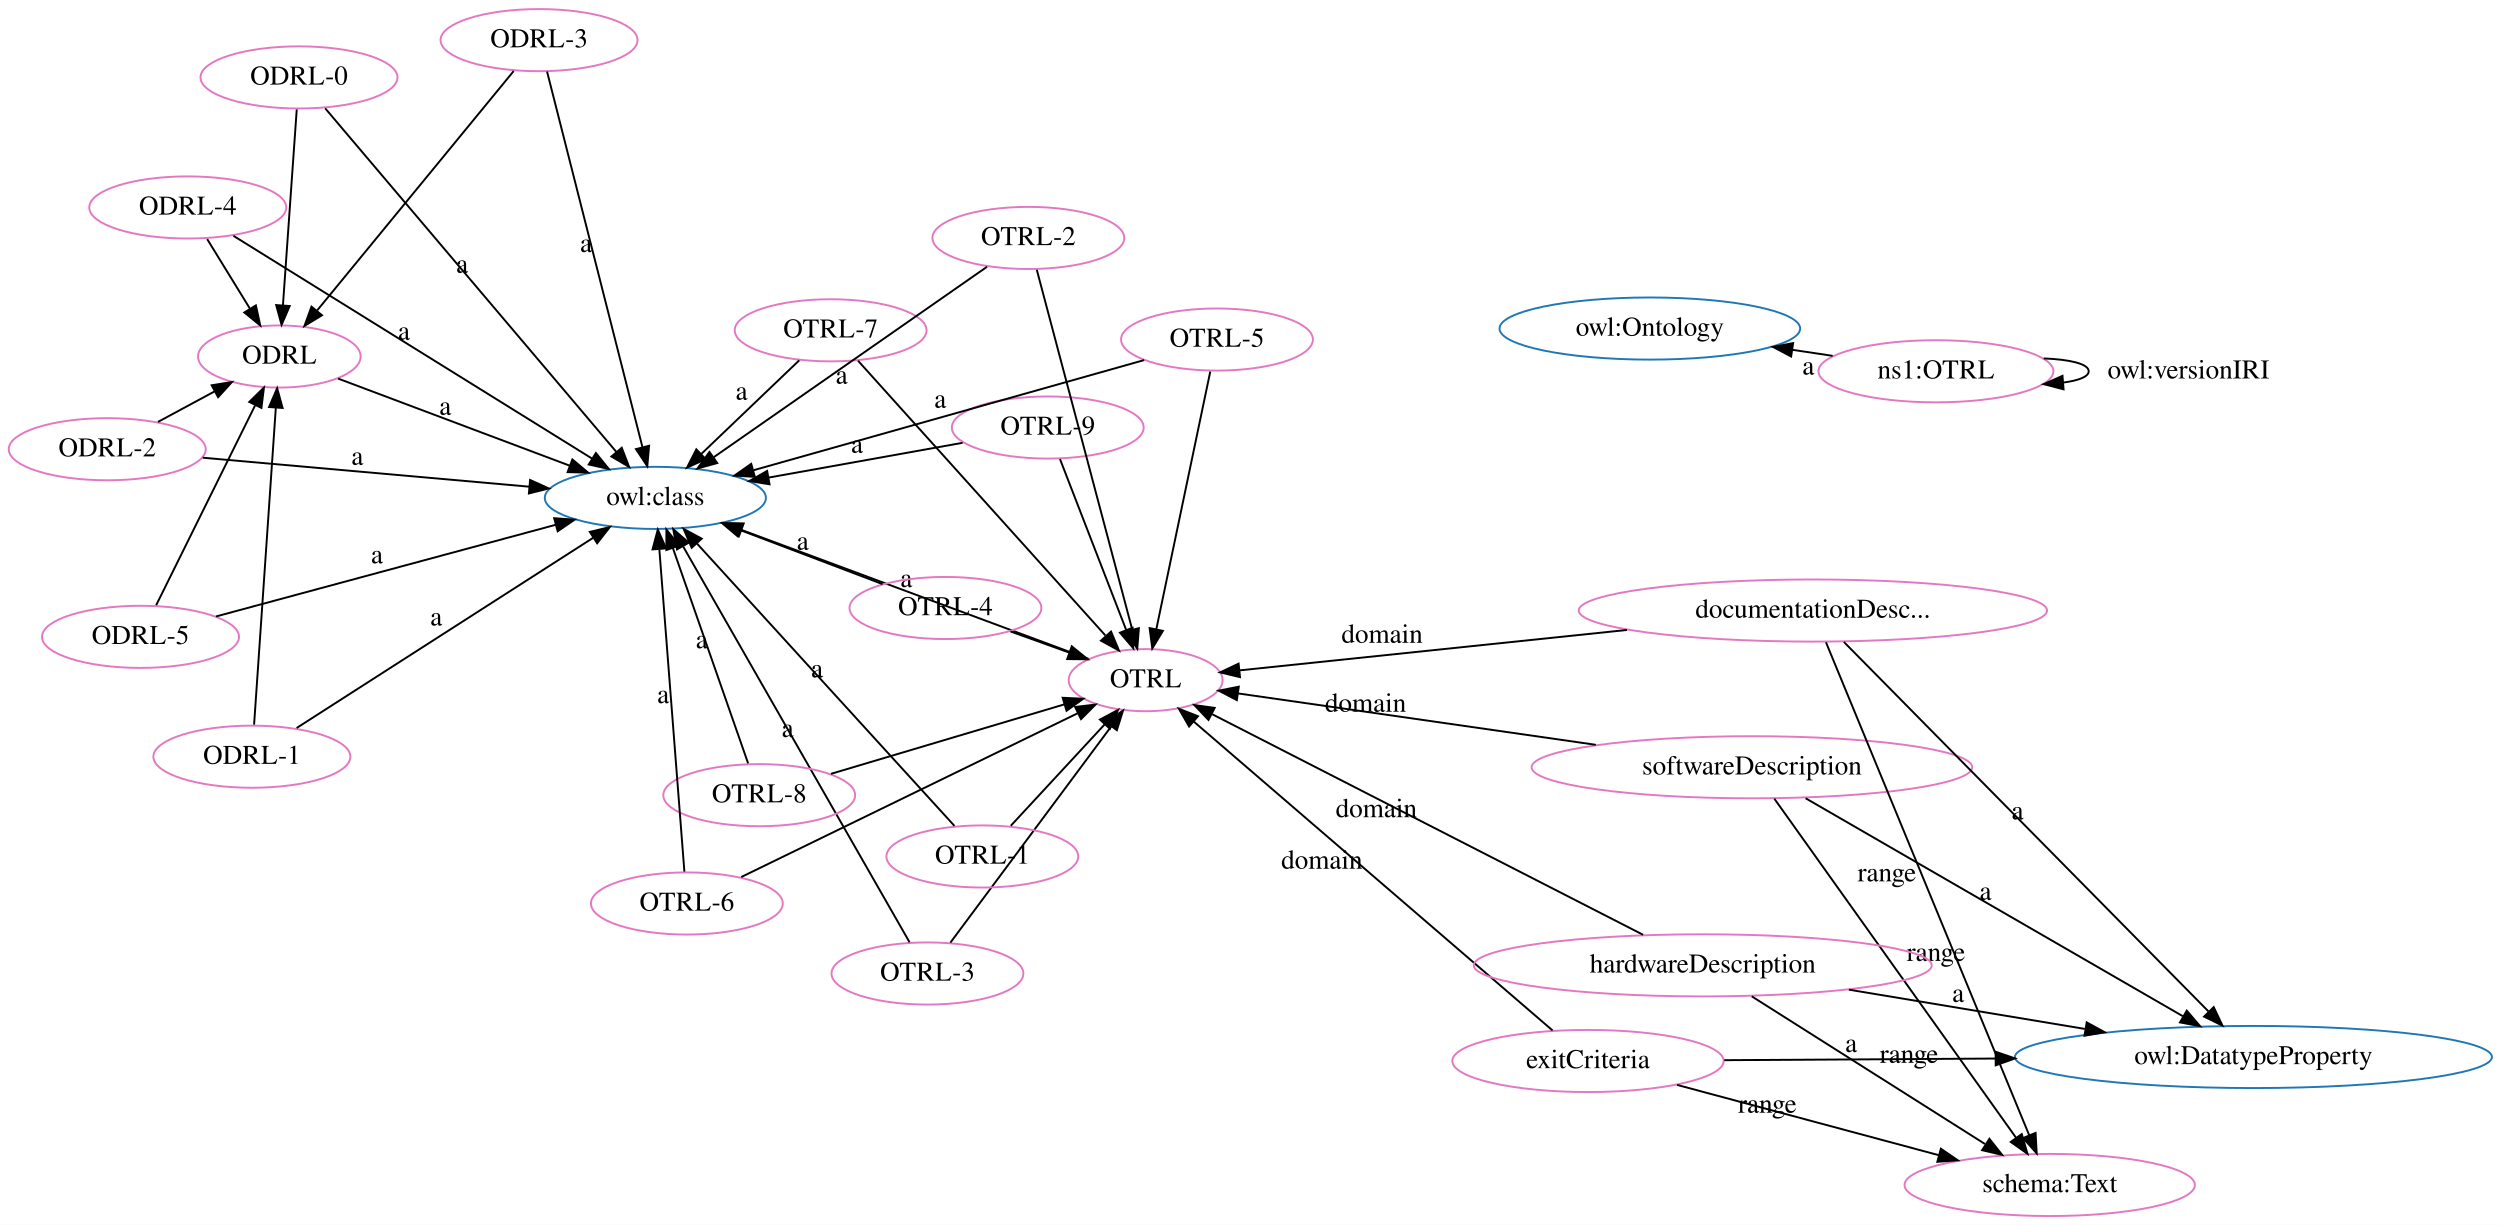
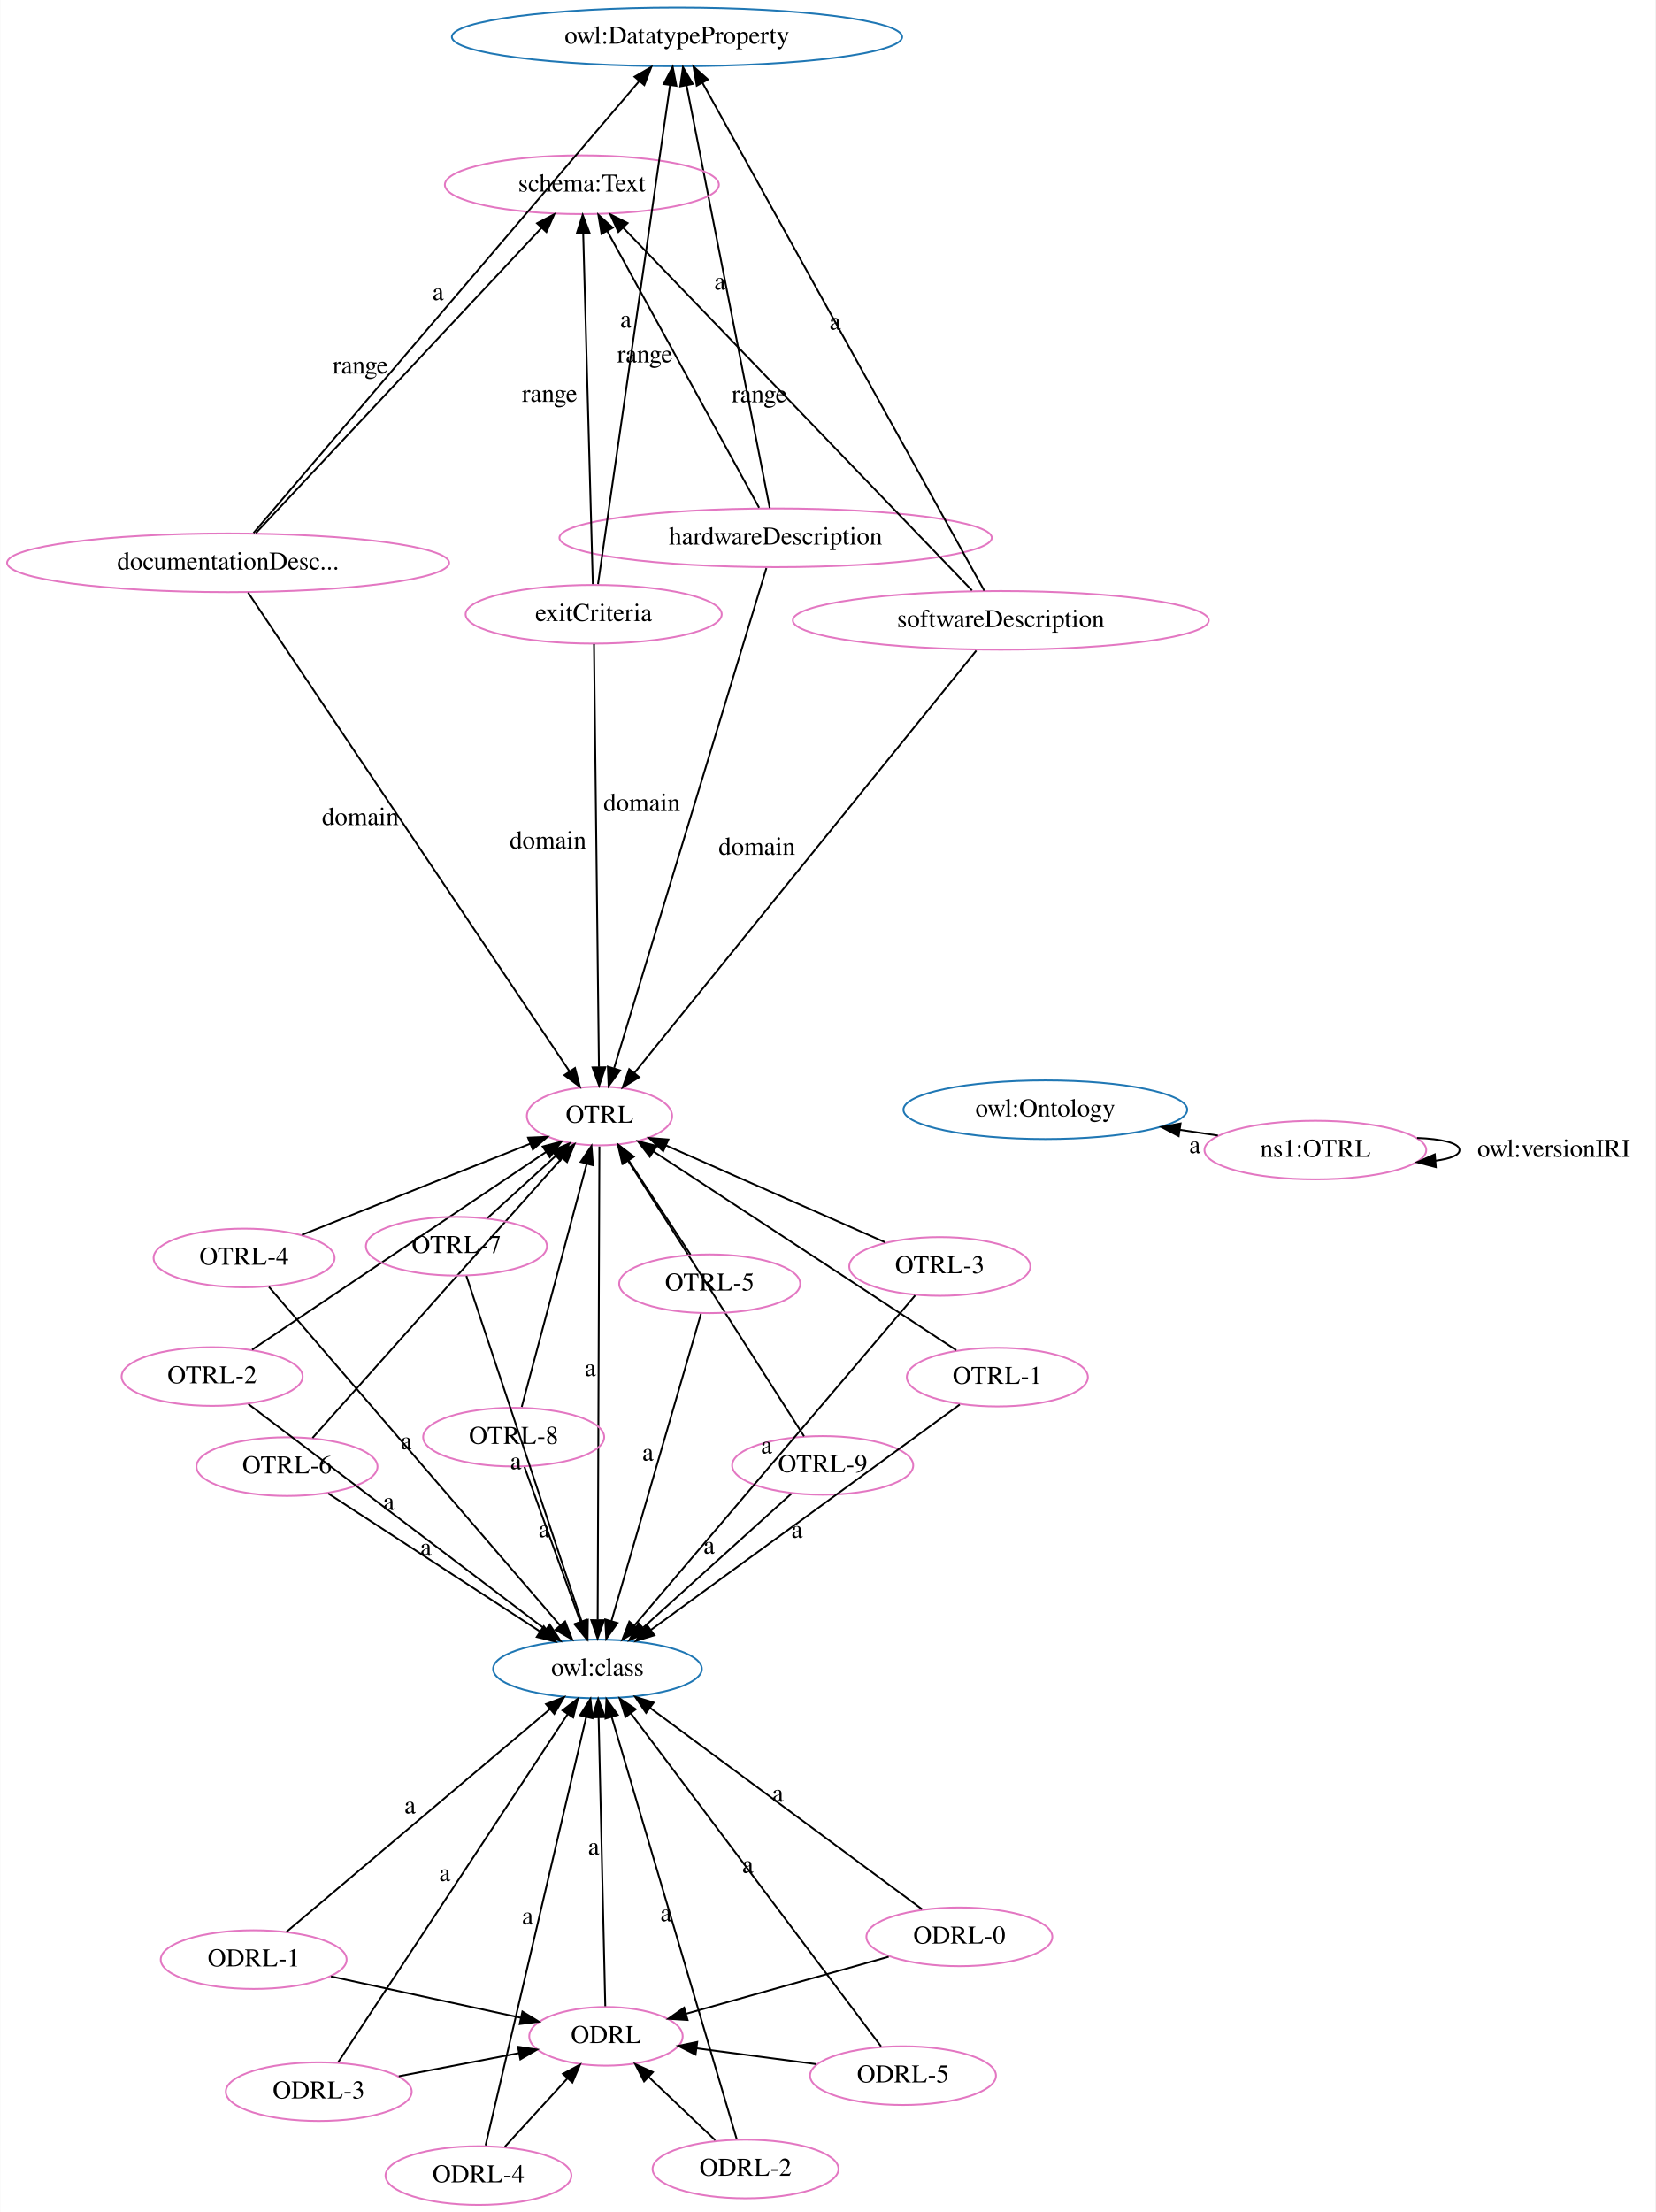
- <svg xmlns="http://www.w3.org/2000/svg" width="1290pt" height="632pt" viewBox="0.00 0.00 1290.00 632.00">
-   <g id="graph0" class="graph" transform="scale(1 1) rotate(0) translate(4 628)">
-     <polygon fill="white" stroke="transparent" points="-4,4 -4,-628 1286,-628 1286,4 -4,4" />
+ <svg xmlns="http://www.w3.org/2000/svg" width="905pt" height="1209pt" viewBox="0.00 0.00 904.76 1209.00">
+   <g id="graph0" class="graph" transform="scale(1 1) rotate(0) translate(4 1205)">
+     <polygon fill="white" stroke="transparent" points="-4,4 -4,-1205 900.76,-1205 900.76,4 -4,4" />
    <g id="node1" class="node">
-       <ellipse fill="none" stroke="#1f77b4" cx="1158.77" cy="-82.59" rx="123.07" ry="16.03" />
-       <text text-anchor="middle" x="1158.77" y="-78.89" font-family="Times,serif" font-size="14.00">owl:DatatypeProperty</text>
+       <ellipse fill="none" stroke="#1f77b4" cx="567.32" cy="-598.47" rx="77.56" ry="16.03" />
+       <text text-anchor="middle" x="567.32" y="-594.77" font-family="Times,serif" font-size="14.00">owl:Ontology</text>
    </g>
    <g id="node2" class="node">
-       <ellipse fill="none" stroke="#e377c2" cx="587.15" cy="-277.04" rx="39.7" ry="16.03" />
-       <text text-anchor="middle" x="587.15" y="-273.34" font-family="Times,serif" font-size="14.00">OTRL</text>
+       <ellipse fill="none" stroke="#e377c2" cx="327.16" cy="-92.02" rx="41.94" ry="16.03" />
+       <text text-anchor="middle" x="327.16" y="-88.32" font-family="Times,serif" font-size="14.00">ODRL</text>
    </g>
    <g id="node3" class="node">
-       <ellipse fill="none" stroke="#1f77b4" cx="334.16" cy="-371.09" rx="57.05" ry="16.03" />
-       <text text-anchor="middle" x="334.16" y="-367.39" font-family="Times,serif" font-size="14.00">owl:class</text>
+       <ellipse fill="none" stroke="#1f77b4" cx="322.52" cy="-292.83" rx="57.05" ry="16.03" />
+       <text text-anchor="middle" x="322.52" y="-289.13" font-family="Times,serif" font-size="14.00">owl:class</text>
+     </g>
+     <g id="edge28" class="edge">
+       <path fill="none" stroke="black" d="M326.78,-108.46C325.98,-143.18 324.1,-224.28 323.13,-266.39" />
+       <polygon fill="black" stroke="black" points="319.63,-266.37 322.9,-276.45 326.63,-266.53 319.63,-266.37" />
+       <text text-anchor="middle" x="320.45" y="-191.22" font-family="Times,serif" font-size="14.00">a</text>
+     </g>
+     <g id="node4" class="node">
+       <ellipse fill="none" stroke="#e377c2" cx="323.62" cy="-595.03" rx="39.7" ry="16.03" />
+       <text text-anchor="middle" x="323.62" y="-591.33" font-family="Times,serif" font-size="14.00">OTRL</text>
+     </g>
+     <g id="edge34" class="edge">
+       <path fill="none" stroke="black" d="M323.56,-578.35C323.38,-528.61 322.84,-380.97 322.62,-319.82" />
+       <polygon fill="black" stroke="black" points="326.12,-319.44 322.58,-309.45 319.12,-319.47 326.12,-319.44" />
+       <text text-anchor="middle" x="318.59" y="-452.88" font-family="Times,serif" font-size="14.00">a</text>
+     </g>
+     <g id="node5" class="node">
+       <ellipse fill="none" stroke="#1f77b4" cx="365.99" cy="-1184.84" rx="123.07" ry="16.03" />
+       <text text-anchor="middle" x="365.99" y="-1181.14" font-family="Times,serif" font-size="14.00">owl:DatatypeProperty</text>
+     </g>
+     <g id="node6" class="node">
+       <ellipse fill="none" stroke="#e377c2" cx="489.53" cy="-70.53" rx="50.82" ry="16.03" />
+       <text text-anchor="middle" x="489.53" y="-66.83" font-family="Times,serif" font-size="14.00">ODRL-5</text>
+     </g>
+     <g id="edge27" class="edge">
+       <path fill="none" stroke="black" d="M442.13,-76.81C421.54,-79.53 397.41,-82.72 376.6,-85.48" />
+       <polygon fill="black" stroke="black" points="376.13,-82.01 366.67,-86.79 377.05,-88.95 376.13,-82.01" />
+     </g>
+     <g id="edge32" class="edge">
+       <path fill="none" stroke="black" d="M477.52,-86.52C448.64,-124.96 375.17,-222.75 340.78,-268.51" />
+       <polygon fill="black" stroke="black" points="337.85,-266.59 334.65,-276.69 343.45,-270.79 337.85,-266.59" />
+       <text text-anchor="middle" x="404.65" y="-181.32" font-family="Times,serif" font-size="14.00">a</text>
+     </g>
+     <g id="node7" class="node">
+       <ellipse fill="none" stroke="#e377c2" cx="257.46" cy="-15.9" rx="50.82" ry="16.03" />
+       <text text-anchor="middle" x="257.46" y="-12.2" font-family="Times,serif" font-size="14.00">ODRL-4</text>
+     </g>
+     <g id="edge30" class="edge">
+       <path fill="none" stroke="black" d="M271.9,-31.68C281.78,-42.46 295.04,-56.94 306.09,-69.01" />
+       <polygon fill="black" stroke="black" points="303.64,-71.52 312.97,-76.53 308.8,-66.79 303.64,-71.52" />
+     </g>
+     <g id="edge35" class="edge">
+       <path fill="none" stroke="black" d="M261.34,-32.4C272.21,-78.67 303.06,-210 316.33,-266.47" />
+       <polygon fill="black" stroke="black" points="312.97,-267.48 318.66,-276.42 319.78,-265.88 312.97,-267.48" />
+       <text text-anchor="middle" x="284.33" y="-153.24" font-family="Times,serif" font-size="14.00">a</text>
+     </g>
+     <g id="node8" class="node">
+       <ellipse fill="none" stroke="#e377c2" cx="714.95" cy="-576.42" rx="60.62" ry="16.03" />
+       <text text-anchor="middle" x="714.95" y="-572.72" font-family="Times,serif" font-size="14.00">ns1:OTRL</text>
+     </g>
+     <g id="edge5" class="edge">
+       <path fill="none" stroke="black" d="M661.65,-584.38C654.94,-585.38 647.98,-586.42 641.02,-587.46" />
+       <polygon fill="black" stroke="black" points="640.22,-584.04 630.85,-588.98 641.26,-590.96 640.22,-584.04" />
+       <text text-anchor="middle" x="649.08" y="-574.72" font-family="Times,serif" font-size="14.00">a</text>
+     </g>
+     <g id="edge18" class="edge">
+       <path fill="none" stroke="black" d="M770.55,-583.05C783.89,-582.53 793.76,-580.32 793.76,-576.42 793.76,-573.58 788.55,-571.64 780.58,-570.59" />
+       <polygon fill="black" stroke="black" points="780.8,-567.1 770.55,-569.78 780.24,-574.07 780.8,-567.1" />
+       <text text-anchor="middle" x="845.26" y="-572.72" font-family="Times,serif" font-size="14.00">owl:versionIRI</text>
+     </g>
+     <g id="node9" class="node">
+       <ellipse fill="none" stroke="#e377c2" cx="170.14" cy="-61.76" rx="50.82" ry="16.03" />
+       <text text-anchor="middle" x="170.14" y="-58.06" font-family="Times,serif" font-size="14.00">ODRL-3</text>
+     </g>
+     <g id="edge4" class="edge">
+       <path fill="none" stroke="black" d="M213.88,-70.19C234.31,-74.13 258.68,-78.82 279.57,-82.85" />
+       <polygon fill="black" stroke="black" points="279.03,-86.31 289.52,-84.77 280.36,-79.44 279.03,-86.31" />
+     </g>
+     <g id="edge7" class="edge">
+       <path fill="none" stroke="black" d="M180.86,-78.01C207.14,-117.86 274.94,-220.68 306.24,-268.14" />
+       <polygon fill="black" stroke="black" points="303.39,-270.17 311.82,-276.6 309.23,-266.32 303.39,-270.17" />
+       <text text-anchor="middle" x="239.05" y="-176.87" font-family="Times,serif" font-size="14.00">a</text>
+     </g>
+     <g id="node10" class="node">
+       <ellipse fill="none" stroke="#e377c2" cx="276.7" cy="-419.53" rx="49.49" ry="16.03" />
+       <text text-anchor="middle" x="276.7" y="-415.83" font-family="Times,serif" font-size="14.00">OTRL-8</text>
+     </g>
+     <g id="edge36" class="edge">
+       <path fill="none" stroke="black" d="M282.59,-403.23C290.33,-381.85 303.98,-344.08 313.14,-318.75" />
+       <polygon fill="black" stroke="black" points="316.54,-319.66 316.64,-309.07 309.95,-317.28 316.54,-319.66" />
+       <text text-anchor="middle" x="293.37" y="-364.79" font-family="Times,serif" font-size="14.00">a</text>
+     </g>
+     <g id="edge25" class="edge">
+       <path fill="none" stroke="black" d="M281.11,-436.04C289.27,-466.56 306.78,-532.03 316.59,-568.73" />
+       <polygon fill="black" stroke="black" points="313.29,-569.93 319.25,-578.69 320.05,-568.12 313.29,-569.93" />
+     </g>
+     <g id="node11" class="node">
+       <ellipse fill="none" stroke="#e377c2" cx="445.62" cy="-404.06" rx="49.49" ry="16.03" />
+       <text text-anchor="middle" x="445.62" y="-400.36" font-family="Times,serif" font-size="14.00">OTRL-9</text>
+     </g>
+     <g id="edge37" class="edge">
+       <path fill="none" stroke="black" d="M428.5,-388.59C407.49,-369.61 371.69,-337.25 347.58,-315.47" />
+       <polygon fill="black" stroke="black" points="349.65,-312.63 339.89,-308.52 344.96,-317.82 349.65,-312.63" />
+       <text text-anchor="middle" x="383.54" y="-355.83" font-family="Times,serif" font-size="14.00">a</text>
+     </g>
+     <g id="edge26" class="edge">
+       <path fill="none" stroke="black" d="M435.43,-420.01C414.07,-453.44 364.5,-531.03 339.16,-570.71" />
+       <polygon fill="black" stroke="black" points="336.13,-568.94 333.7,-579.25 342.03,-572.71 336.13,-568.94" />
+     </g>
+     <g id="node12" class="node">
+       <ellipse fill="none" stroke="#e377c2" cx="403.46" cy="-19.49" rx="50.82" ry="16.03" />
+       <text text-anchor="middle" x="403.46" y="-15.79" font-family="Times,serif" font-size="14.00">ODRL-2</text>
+     </g>
+     <g id="edge42" class="edge">
+       <path fill="none" stroke="black" d="M386.91,-35.23C376.26,-45.34 362.28,-58.64 350.51,-69.82" />
+       <polygon fill="black" stroke="black" points="348,-67.38 343.16,-76.81 352.82,-72.46 348,-67.38" />
+     </g>
+     <g id="edge38" class="edge">
+       <path fill="none" stroke="black" d="M398.64,-35.77C385.15,-81.33 346.91,-210.46 330.34,-266.42" />
+       <polygon fill="black" stroke="black" points="326.9,-265.7 327.42,-276.29 333.61,-267.69 326.9,-265.7" />
+       <text text-anchor="middle" x="359.99" y="-154.89" font-family="Times,serif" font-size="14.00">a</text>
+     </g>
+     <g id="node13" class="node">
+       <ellipse fill="none" stroke="#e377c2" cx="152.77" cy="-403.41" rx="49.49" ry="16.03" />
+       <text text-anchor="middle" x="152.77" y="-399.71" font-family="Times,serif" font-size="14.00">OTRL-6</text>
+     </g>
+     <g id="edge10" class="edge">
+       <path fill="none" stroke="black" d="M175.31,-388.72C205.03,-369.36 257.48,-335.2 291.08,-313.3" />
+       <polygon fill="black" stroke="black" points="293.14,-316.14 299.61,-307.75 289.32,-310.27 293.14,-316.14" />
+       <text text-anchor="middle" x="228.7" y="-354.81" font-family="Times,serif" font-size="14.00">a</text>
+     </g>
+     <g id="edge9" class="edge">
+       <path fill="none" stroke="black" d="M166.75,-419.09C196.81,-452.8 267.71,-532.32 302.97,-571.86" />
+       <polygon fill="black" stroke="black" points="300.66,-574.53 309.92,-579.66 305.88,-569.87 300.66,-574.53" />
+     </g>
+     <g id="node14" class="node">
+       <ellipse fill="none" stroke="#e377c2" cx="419.9" cy="-911.06" rx="118.17" ry="16.03" />
+       <text text-anchor="middle" x="419.9" y="-907.36" font-family="Times,serif" font-size="14.00">hardwareDescription</text>
+     </g>
+     <g id="edge46" class="edge">
+       <path fill="none" stroke="black" d="M414.86,-894.51C399.13,-842.89 350.87,-684.47 331.65,-621.36" />
+       <polygon fill="black" stroke="black" points="334.87,-619.95 328.61,-611.41 328.18,-621.99 334.87,-619.95" />
+       <text text-anchor="middle" x="346.75" y="-761.74" font-family="Times,serif" font-size="14.00">domain</text>
+     </g>
+     <g id="edge40" class="edge">
+       <path fill="none" stroke="black" d="M416.69,-927.36C407.7,-973 382.24,-1102.34 371.2,-1158.39" />
+       <polygon fill="black" stroke="black" points="367.75,-1157.79 369.25,-1168.28 374.62,-1159.14 367.75,-1157.79" />
+       <text text-anchor="middle" x="389.44" y="-1046.68" font-family="Times,serif" font-size="14.00">a</text>
+     </g>
+     <g id="node16" class="node">
+       <ellipse fill="none" stroke="#e377c2" cx="313.98" cy="-1104.02" rx="74.91" ry="16.03" />
+       <text text-anchor="middle" x="313.98" y="-1100.32" font-family="Times,serif" font-size="14.00">schema:Text</text>
+     </g>
+     <g id="edge14" class="edge">
+       <path fill="none" stroke="black" d="M410.87,-927.51C392.34,-961.26 349.93,-1038.52 327.87,-1078.7" />
+       <polygon fill="black" stroke="black" points="324.73,-1077.16 322.99,-1087.61 330.87,-1080.53 324.73,-1077.16" />
+       <text text-anchor="middle" x="348.37" y="-1006.91" font-family="Times,serif" font-size="14.00">range</text>
+     </g>
+     <g id="node15" class="node">
+       <ellipse fill="none" stroke="#e377c2" cx="111.84" cy="-452.63" rx="49.49" ry="16.03" />
+       <text text-anchor="middle" x="111.84" y="-448.93" font-family="Times,serif" font-size="14.00">OTRL-2</text>
+     </g>
+     <g id="edge13" class="edge">
+       <path fill="none" stroke="black" d="M131.66,-437.59C169.21,-409.11 250.82,-347.21 294.16,-314.34" />
+       <polygon fill="black" stroke="black" points="296.44,-317 302.29,-308.17 292.21,-311.43 296.44,-317" />
+       <text text-anchor="middle" x="208.41" y="-379.77" font-family="Times,serif" font-size="14.00">a</text>
+     </g>
+     <g id="edge1" class="edge">
+       <path fill="none" stroke="black" d="M133.71,-467.33C172.07,-493.12 251.5,-546.53 294.48,-575.43" />
+       <polygon fill="black" stroke="black" points="292.56,-578.36 302.81,-581.04 296.47,-572.55 292.56,-578.36" />
+     </g>
+     <g id="node17" class="node">
+       <ellipse fill="none" stroke="#e377c2" cx="245.42" cy="-523.84" rx="49.49" ry="16.03" />
+       <text text-anchor="middle" x="245.42" y="-520.14" font-family="Times,serif" font-size="14.00">OTRL-7</text>
+     </g>
+     <g id="edge15" class="edge">
+       <path fill="none" stroke="black" d="M250.84,-507.59C264.03,-468.08 297.88,-366.66 313.88,-318.7" />
+       <polygon fill="black" stroke="black" points="317.26,-319.65 317.1,-309.05 310.62,-317.43 317.26,-319.65" />
+       <text text-anchor="middle" x="277.86" y="-401.95" font-family="Times,serif" font-size="14.00">a</text>
    </g>
    <g id="edge2" class="edge">
-       <path fill="none" stroke="black" d="M557.63,-288.01C513.55,-304.4 430.19,-335.39 378.69,-354.54" />
-       <polygon fill="black" stroke="black" points="377.3,-351.32 369.14,-358.08 379.74,-357.88 377.3,-351.32" />
-       <text text-anchor="middle" x="463.66" y="-325.08" font-family="Times,serif" font-size="14.00">a</text>
-     </g>
-     <g id="node4" class="node">
-       <ellipse fill="none" stroke="#1f77b4" cx="847.32" cy="-458.47" rx="77.56" ry="16.03" />
-       <text text-anchor="middle" x="847.32" y="-454.77" font-family="Times,serif" font-size="14.00">owl:Ontology</text>
-     </g>
-     <g id="node5" class="node">
-       <ellipse fill="none" stroke="#e377c2" cx="140.14" cy="-444.04" rx="41.94" ry="16.03" />
-       <text text-anchor="middle" x="140.14" y="-440.34" font-family="Times,serif" font-size="14.00">ODRL</text>
+       <path fill="none" stroke="black" d="M262.39,-539.28C273.29,-549.21 287.63,-562.26 299.69,-573.24" />
+       <polygon fill="black" stroke="black" points="297.47,-575.95 307.22,-580.1 302.18,-570.78 297.47,-575.95" />
+     </g>
+     <g id="node18" class="node">
+       <ellipse fill="none" stroke="#e377c2" cx="520.34" cy="-146.39" rx="50.82" ry="16.03" />
+       <text text-anchor="middle" x="520.34" y="-142.69" font-family="Times,serif" font-size="14.00">ODRL-0</text>
+     </g>
+     <g id="edge8" class="edge">
+       <path fill="none" stroke="black" d="M481.71,-135.52C449.78,-126.53 404.44,-113.77 371.12,-104.39" />
+       <polygon fill="black" stroke="black" points="371.77,-100.94 361.2,-101.6 369.87,-107.68 371.77,-100.94" />
+     </g>
+     <g id="edge16" class="edge">
+       <path fill="none" stroke="black" d="M499.91,-161.51C464.52,-187.7 391.72,-241.6 351.25,-271.56" />
+       <polygon fill="black" stroke="black" points="349.08,-268.81 343.13,-277.57 353.25,-274.43 349.08,-268.81" />
+       <text text-anchor="middle" x="421.08" y="-220.33" font-family="Times,serif" font-size="14.00">a</text>
+     </g>
+     <g id="node19" class="node">
+       <ellipse fill="none" stroke="#e377c2" cx="542.98" cy="-865.93" rx="113.69" ry="16.03" />
+       <text text-anchor="middle" x="542.98" y="-862.23" font-family="Times,serif" font-size="14.00">softwareDescription</text>
+     </g>
+     <g id="edge11" class="edge">
+       <path fill="none" stroke="black" d="M529.59,-849.39C492.15,-803.16 386.3,-672.44 342.73,-618.62" />
+       <polygon fill="black" stroke="black" points="345.3,-616.24 336.29,-610.67 339.86,-620.64 345.3,-616.24" />
+       <text text-anchor="middle" x="409.66" y="-737.81" font-family="Times,serif" font-size="14.00">domain</text>
+     </g>
+     <g id="edge17" class="edge">
+       <path fill="none" stroke="black" d="M533.96,-882.18C505.08,-934.22 414.76,-1096.96 379.9,-1159.77" />
+       <polygon fill="black" stroke="black" points="376.78,-1158.18 374.99,-1168.62 382.9,-1161.58 376.78,-1158.18" />
+       <text text-anchor="middle" x="452.43" y="-1024.78" font-family="Times,serif" font-size="14.00">a</text>
+     </g>
+     <g id="edge41" class="edge">
+       <path fill="none" stroke="black" d="M527.24,-882.3C487.51,-923.6 383.07,-1032.19 336.71,-1080.39" />
+       <polygon fill="black" stroke="black" points="333.93,-1078.22 329.52,-1087.86 338.98,-1083.08 333.93,-1078.22" />
+       <text text-anchor="middle" x="410.97" y="-985.14" font-family="Times,serif" font-size="14.00">range</text>
+     </g>
+     <g id="node20" class="node">
+       <ellipse fill="none" stroke="#e377c2" cx="134.56" cy="-133.95" rx="50.82" ry="16.03" />
+       <text text-anchor="middle" x="134.56" y="-130.25" font-family="Times,serif" font-size="14.00">ODRL-1</text>
+     </g>
+     <g id="edge12" class="edge">
+       <path fill="none" stroke="black" d="M176.83,-124.75C207.5,-118.07 248.99,-109.04 280.61,-102.16" />
+       <polygon fill="black" stroke="black" points="281.48,-105.55 290.51,-100 279.99,-98.71 281.48,-105.55" />
+     </g>
+     <g id="edge19" class="edge">
+       <path fill="none" stroke="black" d="M152.58,-149.19C186.04,-177.47 257.85,-238.16 296.55,-270.87" />
+       <polygon fill="black" stroke="black" points="294.38,-273.62 304.28,-277.41 298.9,-268.28 294.38,-273.62" />
+       <text text-anchor="middle" x="220.07" y="-213.83" font-family="Times,serif" font-size="14.00">a</text>
+     </g>
+     <g id="node21" class="node">
+       <ellipse fill="none" stroke="#e377c2" cx="120.58" cy="-897.4" rx="120.83" ry="16.03" />
+       <text text-anchor="middle" x="120.58" y="-893.7" font-family="Times,serif" font-size="14.00">documentationDesc...</text>
+     </g>
+     <g id="edge33" class="edge">
+       <path fill="none" stroke="black" d="M131.49,-881.14C165.11,-831.09 267.18,-679.08 307.24,-619.43" />
+       <polygon fill="black" stroke="black" points="310.23,-621.25 312.9,-611 304.42,-617.35 310.23,-621.25" />
+       <text text-anchor="middle" x="192.86" y="-754.09" font-family="Times,serif" font-size="14.00">domain</text>
+     </g>
+     <g id="edge20" class="edge">
+       <path fill="none" stroke="black" d="M134.47,-913.68C175.55,-961.79 296.55,-1103.51 345.29,-1160.6" />
+       <polygon fill="black" stroke="black" points="342.78,-1163.06 351.94,-1168.39 348.11,-1158.51 342.78,-1163.06" />
+       <text text-anchor="middle" x="235.38" y="-1040.94" font-family="Times,serif" font-size="14.00">a</text>
+     </g>
+     <g id="edge43" class="edge">
+       <path fill="none" stroke="black" d="M135.75,-913.61C169.79,-949.98 252.33,-1038.16 291.99,-1080.53" />
+       <polygon fill="black" stroke="black" points="289.48,-1082.97 298.87,-1087.88 294.59,-1078.19 289.48,-1082.97" />
+       <text text-anchor="middle" x="192.87" y="-1000.87" font-family="Times,serif" font-size="14.00">range</text>
+     </g>
+     <g id="node22" class="node">
+       <ellipse fill="none" stroke="#e377c2" cx="320.43" cy="-869.26" rx="70.01" ry="16.03" />
+       <text text-anchor="middle" x="320.43" y="-865.56" font-family="Times,serif" font-size="14.00">exitCriteria</text>
+     </g>
+     <g id="edge3" class="edge">
+       <path fill="none" stroke="black" d="M320.62,-852.92C321.15,-807.3 322.65,-678.2 323.31,-621.87" />
+       <polygon fill="black" stroke="black" points="326.81,-621.66 323.43,-611.62 319.81,-621.58 326.81,-621.66" />
+       <text text-anchor="middle" x="295.46" y="-741.2" font-family="Times,serif" font-size="14.00">domain</text>
+     </g>
+     <g id="edge44" class="edge">
+       <path fill="none" stroke="black" d="M322.81,-885.78C330.26,-937.33 353.09,-1095.53 362.19,-1158.54" />
+       <polygon fill="black" stroke="black" points="358.73,-1159.09 363.63,-1168.48 365.66,-1158.09 358.73,-1159.09" />
+       <text text-anchor="middle" x="338" y="-1025.96" font-family="Times,serif" font-size="14.00">a</text>
+     </g>
+     <g id="edge21" class="edge">
+       <path fill="none" stroke="black" d="M319.98,-885.76C318.87,-925.84 316.05,-1028.55 314.71,-1077.42" />
+       <polygon fill="black" stroke="black" points="311.21,-1077.44 314.43,-1087.53 318.2,-1077.63 311.21,-1077.44" />
+       <text text-anchor="middle" x="296.34" y="-985.39" font-family="Times,serif" font-size="14.00">range</text>
+     </g>
+     <g id="node23" class="node">
+       <ellipse fill="none" stroke="#e377c2" cx="383.87" cy="-503.33" rx="49.49" ry="16.03" />
+       <text text-anchor="middle" x="383.87" y="-499.63" font-family="Times,serif" font-size="14.00">OTRL-5</text>
    </g>
    <g id="edge23" class="edge">
-       <path fill="none" stroke="black" d="M170.45,-432.65C202.54,-420.58 253.5,-401.42 290.04,-387.68" />
-       <polygon fill="black" stroke="black" points="291.34,-390.93 299.47,-384.13 288.88,-384.38 291.34,-390.93" />
-       <text text-anchor="middle" x="225.75" y="-413.96" font-family="Times,serif" font-size="14.00">a</text>
-     </g>
-     <g id="node6" class="node">
-       <ellipse fill="none" stroke="#e377c2" cx="424.6" cy="-457.56" rx="49.49" ry="16.03" />
-       <text text-anchor="middle" x="424.6" y="-453.86" font-family="Times,serif" font-size="14.00">OTRL-7</text>
-     </g>
-     <g id="edge26" class="edge">
-       <path fill="none" stroke="black" d="M438.74,-441.86C467.46,-409.96 532.75,-337.45 566.34,-300.15" />
-       <polygon fill="black" stroke="black" points="569.3,-302.1 573.39,-292.33 564.09,-297.41 569.3,-302.1" />
-     </g>
-     <g id="edge1" class="edge">
-       <path fill="none" stroke="black" d="M408.43,-442.1C394.37,-428.66 373.81,-409.01 357.89,-393.78" />
-       <polygon fill="black" stroke="black" points="360.14,-391.09 350.49,-386.71 355.3,-396.15 360.14,-391.09" />
-       <text text-anchor="middle" x="378.66" y="-421.74" font-family="Times,serif" font-size="14.00">a</text>
-     </g>
-     <g id="node7" class="node">
-       <ellipse fill="none" stroke="#e377c2" cx="150.28" cy="-588.05" rx="50.82" ry="16.03" />
-       <text text-anchor="middle" x="150.28" y="-584.35" font-family="Times,serif" font-size="14.00">ODRL-0</text>
-     </g>
-     <g id="edge27" class="edge">
-       <path fill="none" stroke="black" d="M163.8,-572.1C195.81,-534.33 276.37,-439.27 314.09,-394.76" />
-       <polygon fill="black" stroke="black" points="316.82,-396.96 320.62,-387.07 311.48,-392.43 316.82,-396.96" />
-       <text text-anchor="middle" x="234.45" y="-487.23" font-family="Times,serif" font-size="14.00">a</text>
-     </g>
-     <g id="edge4" class="edge">
-       <path fill="none" stroke="black" d="M149.12,-571.53C147.38,-546.79 144.07,-499.88 141.99,-470.38" />
-       <polygon fill="black" stroke="black" points="145.48,-470.1 141.29,-460.37 138.5,-470.59 145.48,-470.1" />
-     </g>
-     <g id="node8" class="node">
-       <ellipse fill="none" stroke="#e377c2" cx="474.56" cy="-125.67" rx="49.49" ry="16.03" />
-       <text text-anchor="middle" x="474.56" y="-121.97" font-family="Times,serif" font-size="14.00">OTRL-3</text>
-     </g>
-     <g id="edge9" class="edge">
-       <path fill="none" stroke="black" d="M486.39,-141.59C506.21,-168.23 546.21,-222 569.41,-253.19" />
-       <polygon fill="black" stroke="black" points="566.69,-255.41 575.47,-261.34 572.31,-251.23 566.69,-255.41" />
-     </g>
-     <g id="edge28" class="edge">
-       <path fill="none" stroke="black" d="M465.34,-141.78C441.45,-183.55 377.32,-295.65 348.51,-346" />
-       <polygon fill="black" stroke="black" points="345.33,-344.51 343.4,-354.93 351.41,-347.99 345.33,-344.51" />
-       <text text-anchor="middle" x="402.43" y="-247.69" font-family="Times,serif" font-size="14.00">a</text>
-     </g>
-     <g id="node9" class="node">
-       <ellipse fill="none" stroke="#e377c2" cx="1053.66" cy="-16.55" rx="74.91" ry="16.03" />
-       <text text-anchor="middle" x="1053.66" y="-12.85" font-family="Times,serif" font-size="14.00">schema:Text</text>
-     </g>
-     <g id="node10" class="node">
-       <ellipse fill="none" stroke="#e377c2" cx="68.5" cy="-299.39" rx="50.82" ry="16.03" />
-       <text text-anchor="middle" x="68.5" y="-295.69" font-family="Times,serif" font-size="14.00">ODRL-5</text>
-     </g>
-     <g id="edge30" class="edge">
-       <path fill="none" stroke="black" d="M107.41,-309.9C153.75,-322.4 231.33,-343.34 282.62,-357.18" />
-       <polygon fill="black" stroke="black" points="281.94,-360.62 292.51,-359.85 283.77,-353.87 281.94,-360.62" />
-       <text text-anchor="middle" x="190.51" y="-337.34" font-family="Times,serif" font-size="14.00">a</text>
-     </g>
-     <g id="edge35" class="edge">
-       <path fill="none" stroke="black" d="M76.58,-315.71C89,-340.8 112.91,-389.07 127.6,-418.73" />
-       <polygon fill="black" stroke="black" points="124.62,-420.6 132.2,-428.01 130.89,-417.5 124.62,-420.6" />
-     </g>
-     <g id="node11" class="node">
-       <ellipse fill="none" stroke="#e377c2" cx="815.41" cy="-80.53" rx="70.01" ry="16.03" />
-       <text text-anchor="middle" x="815.41" y="-76.83" font-family="Times,serif" font-size="14.00">exitCriteria</text>
-     </g>
-     <g id="edge5" class="edge">
-       <path fill="none" stroke="black" d="M885.73,-80.95C926.02,-81.19 977.93,-81.5 1025.65,-81.79" />
-       <polygon fill="black" stroke="black" points="1025.74,-85.29 1035.76,-81.85 1025.78,-78.29 1025.74,-85.29" />
-       <text text-anchor="middle" x="951.19" y="-85.17" font-family="Times,serif" font-size="14.00">a</text>
+       <path fill="none" stroke="black" d="M379.06,-486.81C368.44,-450.38 342.94,-362.89 330.13,-318.95" />
+       <polygon fill="black" stroke="black" points="333.47,-317.89 327.31,-309.27 326.75,-319.85 333.47,-317.89" />
+       <text text-anchor="middle" x="350.09" y="-406.68" font-family="Times,serif" font-size="14.00">a</text>
    </g>
    <g id="edge22" class="edge">
-       <path fill="none" stroke="black" d="M797.12,-96.28C756.4,-131.33 658.25,-215.83 612.02,-255.63" />
-       <polygon fill="black" stroke="black" points="609.57,-253.12 604.28,-262.3 614.14,-258.42 609.57,-253.12" />
-       <text text-anchor="middle" x="678.07" y="-179.75" font-family="Times,serif" font-size="14.00">domain</text>
-     </g>
-     <g id="edge25" class="edge">
-       <path fill="none" stroke="black" d="M861.35,-68.19C899.91,-57.84 955.17,-43 996.56,-31.88" />
-       <polygon fill="black" stroke="black" points="997.49,-35.26 1006.24,-29.28 995.67,-28.5 997.49,-35.26" />
-       <text text-anchor="middle" x="907.96" y="-53.84" font-family="Times,serif" font-size="14.00">range</text>
-     </g>
-     <g id="node12" class="node">
-       <ellipse fill="none" stroke="#e377c2" cx="125.97" cy="-237.54" rx="50.82" ry="16.03" />
-       <text text-anchor="middle" x="125.97" y="-233.84" font-family="Times,serif" font-size="14.00">ODRL-1</text>
-     </g>
-     <g id="edge33" class="edge">
-       <path fill="none" stroke="black" d="M149.05,-252.35C186.31,-276.25 259.82,-323.4 302.13,-350.54" />
-       <polygon fill="black" stroke="black" points="300.35,-353.56 310.66,-356.02 304.13,-347.67 300.35,-353.56" />
-       <text text-anchor="middle" x="221.09" y="-305.25" font-family="Times,serif" font-size="14.00">a</text>
-     </g>
-     <g id="edge3" class="edge">
-       <path fill="none" stroke="black" d="M127.11,-254.09C129.56,-289.83 135.36,-374.45 138.33,-417.66" />
-       <polygon fill="black" stroke="black" points="134.84,-417.97 139.01,-427.7 141.82,-417.49 134.84,-417.97" />
-     </g>
-     <g id="node13" class="node">
-       <ellipse fill="none" stroke="#e377c2" cx="387.76" cy="-217.69" rx="49.49" ry="16.03" />
-       <text text-anchor="middle" x="387.76" y="-213.99" font-family="Times,serif" font-size="14.00">OTRL-8</text>
-     </g>
-     <g id="edge32" class="edge">
-       <path fill="none" stroke="black" d="M424.8,-228.71C458.98,-238.89 509.67,-253.98 545.3,-264.58" />
-       <polygon fill="black" stroke="black" points="544.34,-267.95 554.92,-267.45 546.34,-261.24 544.34,-267.95" />
-     </g>
-     <g id="edge8" class="edge">
-       <path fill="none" stroke="black" d="M382.03,-234.11C372.72,-260.75 354.25,-313.6 343.17,-345.3" />
-       <polygon fill="black" stroke="black" points="339.85,-344.2 339.85,-354.79 346.45,-346.51 339.85,-344.2" />
-       <text text-anchor="middle" x="358.1" y="-293.5" font-family="Times,serif" font-size="14.00">a</text>
-     </g>
-     <g id="node14" class="node">
-       <ellipse fill="none" stroke="#e377c2" cx="536.65" cy="-407.4" rx="49.49" ry="16.03" />
-       <text text-anchor="middle" x="536.65" y="-403.7" font-family="Times,serif" font-size="14.00">OTRL-9</text>
-     </g>
-     <g id="edge34" class="edge">
-       <path fill="none" stroke="black" d="M542.94,-391.15C551.52,-369 566.99,-329.08 577.16,-302.82" />
-       <polygon fill="black" stroke="black" points="580.43,-304.08 580.78,-293.49 573.9,-301.55 580.43,-304.08" />
-     </g>
-     <g id="edge10" class="edge">
-       <path fill="none" stroke="black" d="M492.71,-399.52C463.43,-394.27 424.61,-387.31 392.71,-381.59" />
-       <polygon fill="black" stroke="black" points="393.08,-378.1 382.61,-379.78 391.84,-384.99 393.08,-378.1" />
-       <text text-anchor="middle" x="438.21" y="-394.35" font-family="Times,serif" font-size="14.00">a</text>
-     </g>
-     <g id="node15" class="node">
-       <ellipse fill="none" stroke="#e377c2" cx="900" cy="-232.09" rx="113.69" ry="16.03" />
-       <text text-anchor="middle" x="900" y="-228.39" font-family="Times,serif" font-size="14.00">softwareDescription</text>
-     </g>
-     <g id="edge11" class="edge">
-       <path fill="none" stroke="black" d="M927.7,-216.09C974.68,-188.94 1070,-133.88 1122.34,-103.64" />
-       <polygon fill="black" stroke="black" points="1124.37,-106.5 1131.28,-98.47 1120.87,-100.44 1124.37,-106.5" />
-       <text text-anchor="middle" x="1020.52" y="-163.66" font-family="Times,serif" font-size="14.00">a</text>
-     </g>
-     <g id="edge17" class="edge">
-       <path fill="none" stroke="black" d="M819.44,-243.67C760.95,-252.07 683.8,-263.15 634.82,-270.19" />
-       <polygon fill="black" stroke="black" points="634.21,-266.74 624.81,-271.63 635.21,-273.67 634.21,-266.74" />
-       <text text-anchor="middle" x="700.63" y="-260.73" font-family="Times,serif" font-size="14.00">domain</text>
+       <path fill="none" stroke="black" d="M373.38,-519.3C364.05,-533.5 350.27,-554.47 339.57,-570.75" />
+       <polygon fill="black" stroke="black" points="336.56,-568.96 334,-579.24 342.41,-572.8 336.56,-568.96" />
+     </g>
+     <g id="node24" class="node">
+       <ellipse fill="none" stroke="#e377c2" cx="129.32" cy="-517.44" rx="49.49" ry="16.03" />
+       <text text-anchor="middle" x="129.32" y="-513.74" font-family="Times,serif" font-size="14.00">OTRL-4</text>
+     </g>
+     <g id="edge24" class="edge">
+       <path fill="none" stroke="black" d="M142.9,-501.64C176.28,-462.83 262.49,-362.62 302.08,-316.58" />
+       <polygon fill="black" stroke="black" points="304.82,-318.77 308.69,-308.9 299.52,-314.2 304.82,-318.77" />
+       <text text-anchor="middle" x="217.99" y="-412.91" font-family="Times,serif" font-size="14.00">a</text>
+     </g>
+     <g id="edge6" class="edge">
+       <path fill="none" stroke="black" d="M160.97,-530.08C195.12,-543.72 249.5,-565.43 285.86,-579.95" />
+       <polygon fill="black" stroke="black" points="284.56,-583.2 295.15,-583.66 287.16,-576.7 284.56,-583.2" />
+     </g>
+     <g id="node25" class="node">
+       <ellipse fill="none" stroke="#e377c2" cx="509.64" cy="-512.8" rx="49.49" ry="16.03" />
+       <text text-anchor="middle" x="509.64" y="-509.1" font-family="Times,serif" font-size="14.00">OTRL-3</text>
+     </g>
+     <g id="edge45" class="edge">
+       <path fill="none" stroke="black" d="M496.18,-496.98C463.76,-458.86 381.16,-361.77 342.74,-316.6" />
+       <polygon fill="black" stroke="black" points="345.25,-314.15 336.11,-308.8 339.92,-318.68 345.25,-314.15" />
+       <text text-anchor="middle" x="414.96" y="-410.59" font-family="Times,serif" font-size="14.00">a</text>
+     </g>
+     <g id="edge39" class="edge">
+       <path fill="none" stroke="black" d="M479.75,-526.01C447.18,-540.41 395.04,-563.45 360.09,-578.91" />
+       <polygon fill="black" stroke="black" points="358.44,-575.81 350.71,-583.05 361.27,-582.21 358.44,-575.81" />
+     </g>
+     <g id="node26" class="node">
+       <ellipse fill="none" stroke="#e377c2" cx="541.1" cy="-452.31" rx="49.49" ry="16.03" />
+       <text text-anchor="middle" x="541.1" y="-448.61" font-family="Times,serif" font-size="14.00">OTRL-1</text>
+     </g>
+     <g id="edge31" class="edge">
+       <path fill="none" stroke="black" d="M520.54,-437.31C481.5,-408.83 396.55,-346.84 351.67,-314.09" />
+       <polygon fill="black" stroke="black" points="353.65,-311.21 343.51,-308.14 349.52,-316.86 353.65,-311.21" />
+       <text text-anchor="middle" x="431.6" y="-364.5" font-family="Times,serif" font-size="14.00">a</text>
    </g>
    <g id="edge29" class="edge">
-       <path fill="none" stroke="black" d="M911.55,-215.89C938.31,-178.35 1004.7,-85.23 1036.34,-40.84" />
-       <polygon fill="black" stroke="black" points="1039.23,-42.82 1042.19,-32.64 1033.53,-38.75 1039.23,-42.82" />
-       <text text-anchor="middle" x="994.95" y="-132.16" font-family="Times,serif" font-size="14.00">range</text>
-     </g>
-     <g id="node16" class="node">
-       <ellipse fill="none" stroke="#e377c2" cx="623.96" cy="-452.8" rx="49.49" ry="16.03" />
-       <text text-anchor="middle" x="623.96" y="-449.1" font-family="Times,serif" font-size="14.00">OTRL-5</text>
-     </g>
-     <g id="edge36" class="edge">
-       <path fill="none" stroke="black" d="M620.5,-436.27C614.1,-405.7 600.36,-340.13 592.67,-303.38" />
-       <polygon fill="black" stroke="black" points="596.05,-302.47 590.58,-293.4 589.2,-303.91 596.05,-302.47" />
-     </g>
-     <g id="edge12" class="edge">
-       <path fill="none" stroke="black" d="M586.37,-442.2C534.94,-427.7 442.46,-401.63 384.92,-385.4" />
-       <polygon fill="black" stroke="black" points="385.52,-381.94 374.95,-382.59 383.62,-388.67 385.52,-381.94" />
-       <text text-anchor="middle" x="481.15" y="-417.6" font-family="Times,serif" font-size="14.00">a</text>
-     </g>
-     <g id="node17" class="node">
-       <ellipse fill="none" stroke="#e377c2" cx="502.88" cy="-186.06" rx="49.49" ry="16.03" />
-       <text text-anchor="middle" x="502.88" y="-182.36" font-family="Times,serif" font-size="14.00">OTRL-1</text>
-     </g>
-     <g id="edge37" class="edge">
-       <path fill="none" stroke="black" d="M517.56,-201.9C530.93,-216.34 550.84,-237.84 565.94,-254.14" />
-       <polygon fill="black" stroke="black" points="563.56,-256.72 572.92,-261.68 568.69,-251.96 563.56,-256.72" />
-     </g>
-     <g id="edge13" class="edge">
-       <path fill="none" stroke="black" d="M488.5,-201.83C458.81,-234.39 390.62,-309.16 355.67,-347.49" />
-       <polygon fill="black" stroke="black" points="352.9,-345.34 348.74,-355.09 358.07,-350.06 352.9,-345.34" />
-       <text text-anchor="middle" x="417.58" y="-278.46" font-family="Times,serif" font-size="14.00">a</text>
-     </g>
-     <g id="node18" class="node">
-       <ellipse fill="none" stroke="#e377c2" cx="350.42" cy="-161.8" rx="49.49" ry="16.03" />
-       <text text-anchor="middle" x="350.42" y="-158.1" font-family="Times,serif" font-size="14.00">OTRL-6</text>
-     </g>
-     <g id="edge38" class="edge">
-       <path fill="none" stroke="black" d="M378.51,-175.47C421.82,-196.56 504.84,-236.97 552.05,-259.95" />
-       <polygon fill="black" stroke="black" points="550.75,-263.21 561.27,-264.44 553.81,-256.92 550.75,-263.21" />
-     </g>
-     <g id="edge14" class="edge">
-       <path fill="none" stroke="black" d="M349.15,-178.22C346.34,-214.29 339.63,-300.69 336.22,-344.56" />
-       <polygon fill="black" stroke="black" points="332.71,-344.5 335.43,-354.74 339.69,-345.04 332.71,-344.5" />
-       <text text-anchor="middle" x="338.18" y="-265.19" font-family="Times,serif" font-size="14.00">a</text>
-     </g>
-     <g id="node19" class="node">
-       <ellipse fill="none" stroke="#e377c2" cx="483.84" cy="-314.27" rx="49.49" ry="16.03" />
-       <text text-anchor="middle" x="483.84" y="-310.57" font-family="Times,serif" font-size="14.00">OTRL-4</text>
-     </g>
-     <g id="edge40" class="edge">
-       <path fill="none" stroke="black" d="M517.38,-302.18C527.02,-298.71 537.61,-294.89 547.57,-291.3" />
-       <polygon fill="black" stroke="black" points="549.04,-294.5 557.26,-287.81 546.67,-287.91 549.04,-294.5" />
-     </g>
-     <g id="edge16" class="edge">
-       <path fill="none" stroke="black" d="M451.36,-326.6C429.9,-334.75 401.51,-345.52 378.04,-354.43" />
-       <polygon fill="black" stroke="black" points="376.76,-351.17 368.66,-357.99 379.25,-357.72 376.76,-351.17" />
-       <text text-anchor="middle" x="410.2" y="-344.32" font-family="Times,serif" font-size="14.00">a</text>
-     </g>
-     <g id="node20" class="node">
-       <ellipse fill="none" stroke="#e377c2" cx="92.88" cy="-520.95" rx="50.82" ry="16.03" />
-       <text text-anchor="middle" x="92.88" y="-517.25" font-family="Times,serif" font-size="14.00">ODRL-4</text>
-     </g>
-     <g id="edge41" class="edge">
-       <path fill="none" stroke="black" d="M116.45,-506.31C159.76,-479.41 252.08,-422.07 301.43,-391.41" />
-       <polygon fill="black" stroke="black" points="303.48,-394.26 310.13,-386.01 299.79,-388.32 303.48,-394.26" />
-       <text text-anchor="middle" x="204.44" y="-452.66" font-family="Times,serif" font-size="14.00">a</text>
-     </g>
-     <g id="edge7" class="edge">
-       <path fill="none" stroke="black" d="M102.9,-504.64C109.33,-494.17 117.81,-480.38 125.05,-468.6" />
-       <polygon fill="black" stroke="black" points="128.04,-470.42 130.29,-460.07 122.07,-466.75 128.04,-470.42" />
-     </g>
-     <g id="node21" class="node">
-       <ellipse fill="none" stroke="#e377c2" cx="994.95" cy="-436.42" rx="60.62" ry="16.03" />
-       <text text-anchor="middle" x="994.95" y="-432.72" font-family="Times,serif" font-size="14.00">ns1:OTRL</text>
-     </g>
-     <g id="edge18" class="edge">
-       <path fill="none" stroke="black" d="M941.65,-444.38C934.94,-445.38 927.98,-446.42 921.02,-447.46" />
-       <polygon fill="black" stroke="black" points="920.22,-444.04 910.85,-448.98 921.26,-450.96 920.22,-444.04" />
-       <text text-anchor="middle" x="929.08" y="-434.72" font-family="Times,serif" font-size="14.00">a</text>
-     </g>
-     <g id="edge46" class="edge">
-       <path fill="none" stroke="black" d="M1050.55,-443.05C1063.89,-442.53 1073.76,-440.32 1073.76,-436.42 1073.76,-433.58 1068.55,-431.64 1060.58,-430.59" />
-       <polygon fill="black" stroke="black" points="1060.8,-427.1 1050.55,-429.78 1060.24,-434.07 1060.8,-427.1" />
-       <text text-anchor="middle" x="1125.26" y="-432.72" font-family="Times,serif" font-size="14.00">owl:versionIRI</text>
-     </g>
-     <g id="node22" class="node">
-       <ellipse fill="none" stroke="#e377c2" cx="931.45" cy="-312.96" rx="120.83" ry="16.03" />
-       <text text-anchor="middle" x="931.45" y="-309.26" font-family="Times,serif" font-size="14.00">documentationDesc...</text>
-     </g>
-     <g id="edge42" class="edge">
-       <path fill="none" stroke="black" d="M947.43,-296.76C986.97,-256.69 1089.48,-152.81 1135.64,-106.03" />
-       <polygon fill="black" stroke="black" points="1138.27,-108.35 1142.81,-98.77 1133.29,-103.43 1138.27,-108.35" />
-       <text text-anchor="middle" x="1037.04" y="-205.2" font-family="Times,serif" font-size="14.00">a</text>
-     </g>
-     <g id="edge43" class="edge">
-       <path fill="none" stroke="black" d="M835.54,-302.95C770.57,-296.18 687.45,-287.51 635.75,-282.11" />
-       <polygon fill="black" stroke="black" points="635.84,-278.6 625.53,-281.05 635.11,-285.56 635.84,-278.6" />
-       <text text-anchor="middle" x="709.15" y="-296.33" font-family="Times,serif" font-size="14.00">domain</text>
-     </g>
-     <g id="edge21" class="edge">
-       <path fill="none" stroke="black" d="M938.19,-296.6C958.39,-247.61 1018.51,-101.8 1043.05,-42.28" />
-       <polygon fill="black" stroke="black" points="1046.36,-43.43 1046.94,-32.85 1039.89,-40.77 1046.36,-43.43" />
-       <text text-anchor="middle" x="969.62" y="-173.24" font-family="Times,serif" font-size="14.00">range</text>
-     </g>
-     <g id="node23" class="node">
-       <ellipse fill="none" stroke="#e377c2" cx="874.62" cy="-129.88" rx="118.17" ry="16.03" />
-       <text text-anchor="middle" x="874.62" y="-126.18" font-family="Times,serif" font-size="14.00">hardwareDescription</text>
-     </g>
-     <g id="edge19" class="edge">
-       <path fill="none" stroke="black" d="M950.02,-117.33C987.45,-111.1 1032.87,-103.54 1071.77,-97.07" />
-       <polygon fill="black" stroke="black" points="1072.74,-100.45 1082.03,-95.36 1071.59,-93.55 1072.74,-100.45" />
-       <text text-anchor="middle" x="1006.4" y="-111" font-family="Times,serif" font-size="14.00">a</text>
-     </g>
-     <g id="edge6" class="edge">
-       <path fill="none" stroke="black" d="M843.86,-145.63C789.77,-173.32 678.04,-230.51 621.51,-259.45" />
-       <polygon fill="black" stroke="black" points="619.58,-256.51 612.28,-264.18 622.77,-262.74 619.58,-256.51" />
-       <text text-anchor="middle" x="706.18" y="-206.34" font-family="Times,serif" font-size="14.00">domain</text>
-     </g>
-     <g id="edge24" class="edge">
-       <path fill="none" stroke="black" d="M899.9,-113.88C931.4,-93.94 985.33,-59.8 1020.22,-37.71" />
-       <polygon fill="black" stroke="black" points="1022.52,-40.4 1029.09,-32.1 1018.77,-34.49 1022.52,-40.4" />
-       <text text-anchor="middle" x="981.06" y="-79.6" font-family="Times,serif" font-size="14.00">range</text>
-     </g>
-     <g id="node24" class="node">
-       <ellipse fill="none" stroke="#e377c2" cx="51.34" cy="-396.2" rx="50.82" ry="16.03" />
-       <text text-anchor="middle" x="51.34" y="-392.5" font-family="Times,serif" font-size="14.00">ODRL-2</text>
-     </g>
-     <g id="edge20" class="edge">
-       <path fill="none" stroke="black" d="M100.6,-391.82C147.34,-387.67 217.86,-381.41 269.18,-376.86" />
-       <polygon fill="black" stroke="black" points="269.52,-380.34 279.18,-375.97 268.91,-373.37 269.52,-380.34" />
-       <text text-anchor="middle" x="180.39" y="-388.14" font-family="Times,serif" font-size="14.00">a</text>
-     </g>
-     <g id="edge39" class="edge">
-       <path fill="none" stroke="black" d="M77.5,-410.29C86.65,-415.22 97.05,-420.83 106.71,-426.03" />
-       <polygon fill="black" stroke="black" points="105.22,-429.2 115.68,-430.87 108.54,-423.04 105.22,-429.2" />
-     </g>
-     <g id="node25" class="node">
-       <ellipse fill="none" stroke="#e377c2" cx="526.63" cy="-505.22" rx="49.49" ry="16.03" />
-       <text text-anchor="middle" x="526.63" y="-501.52" font-family="Times,serif" font-size="14.00">OTRL-2</text>
-     </g>
-     <g id="edge31" class="edge">
-       <path fill="none" stroke="black" d="M530.98,-488.81C541.36,-449.67 567.65,-350.57 580.23,-303.13" />
-       <polygon fill="black" stroke="black" points="583.66,-303.87 582.84,-293.3 576.89,-302.07 583.66,-303.87" />
-     </g>
-     <g id="edge44" class="edge">
-       <path fill="none" stroke="black" d="M505.3,-490.35C470.99,-466.45 403.45,-419.38 364.26,-392.07" />
-       <polygon fill="black" stroke="black" points="366.09,-389.07 355.88,-386.23 362.08,-394.82 366.09,-389.07" />
-       <text text-anchor="middle" x="430.28" y="-430.01" font-family="Times,serif" font-size="14.00">a</text>
-     </g>
-     <g id="node26" class="node">
-       <ellipse fill="none" stroke="#e377c2" cx="274.15" cy="-607.29" rx="50.82" ry="16.03" />
-       <text text-anchor="middle" x="274.15" y="-603.59" font-family="Times,serif" font-size="14.00">ODRL-3</text>
-     </g>
-     <g id="edge45" class="edge">
-       <path fill="none" stroke="black" d="M278.28,-591.06C288.49,-550.86 315.03,-446.39 327.5,-397.3" />
-       <polygon fill="black" stroke="black" points="330.93,-397.99 330,-387.44 324.15,-396.27 330.93,-397.99" />
-       <text text-anchor="middle" x="298.39" y="-497.98" font-family="Times,serif" font-size="14.00">a</text>
-     </g>
-     <g id="edge15" class="edge">
-       <path fill="none" stroke="black" d="M261.06,-591.34C237.38,-562.5 187.33,-501.53 159.62,-467.78" />
-       <polygon fill="black" stroke="black" points="162.14,-465.33 153.09,-459.82 156.73,-469.77 162.14,-465.33" />
+       <path fill="none" stroke="black" d="M518.65,-467.05C479.15,-492.97 397.27,-546.7 353.21,-575.61" />
+       <polygon fill="black" stroke="black" points="351.11,-572.8 344.67,-581.21 354.95,-578.65 351.11,-572.8" />
    </g>
  </g>
</svg>
